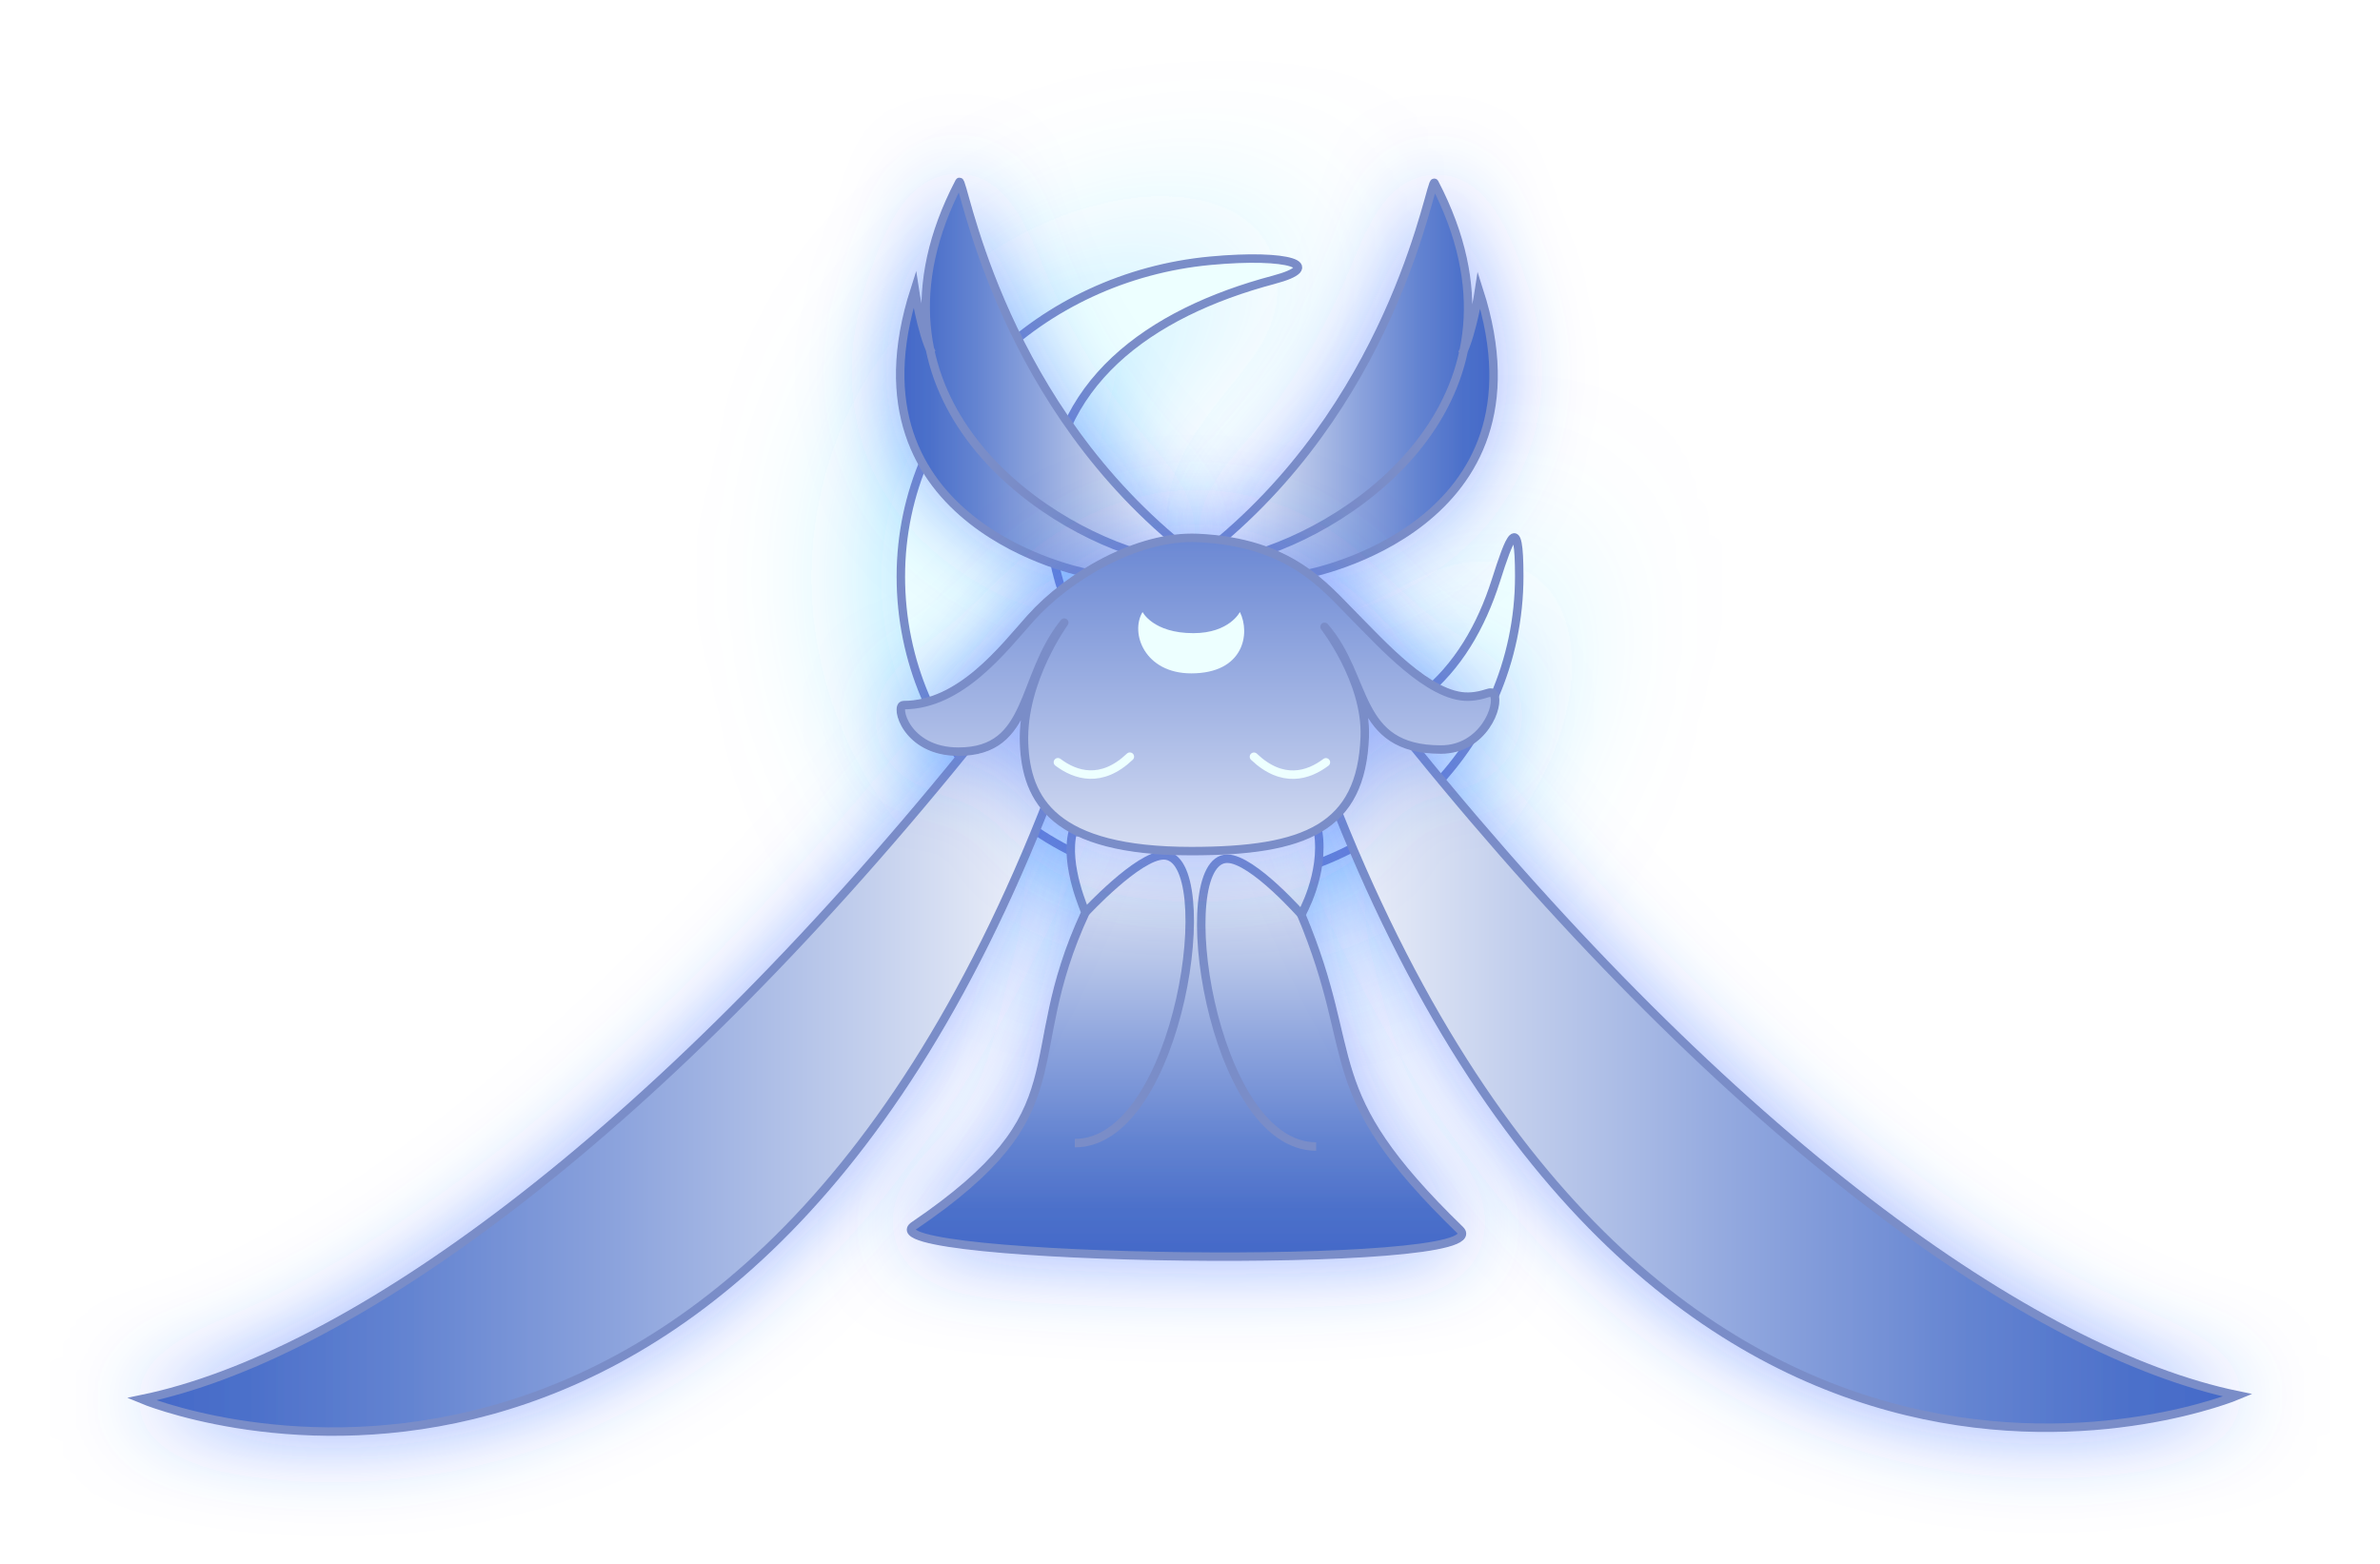
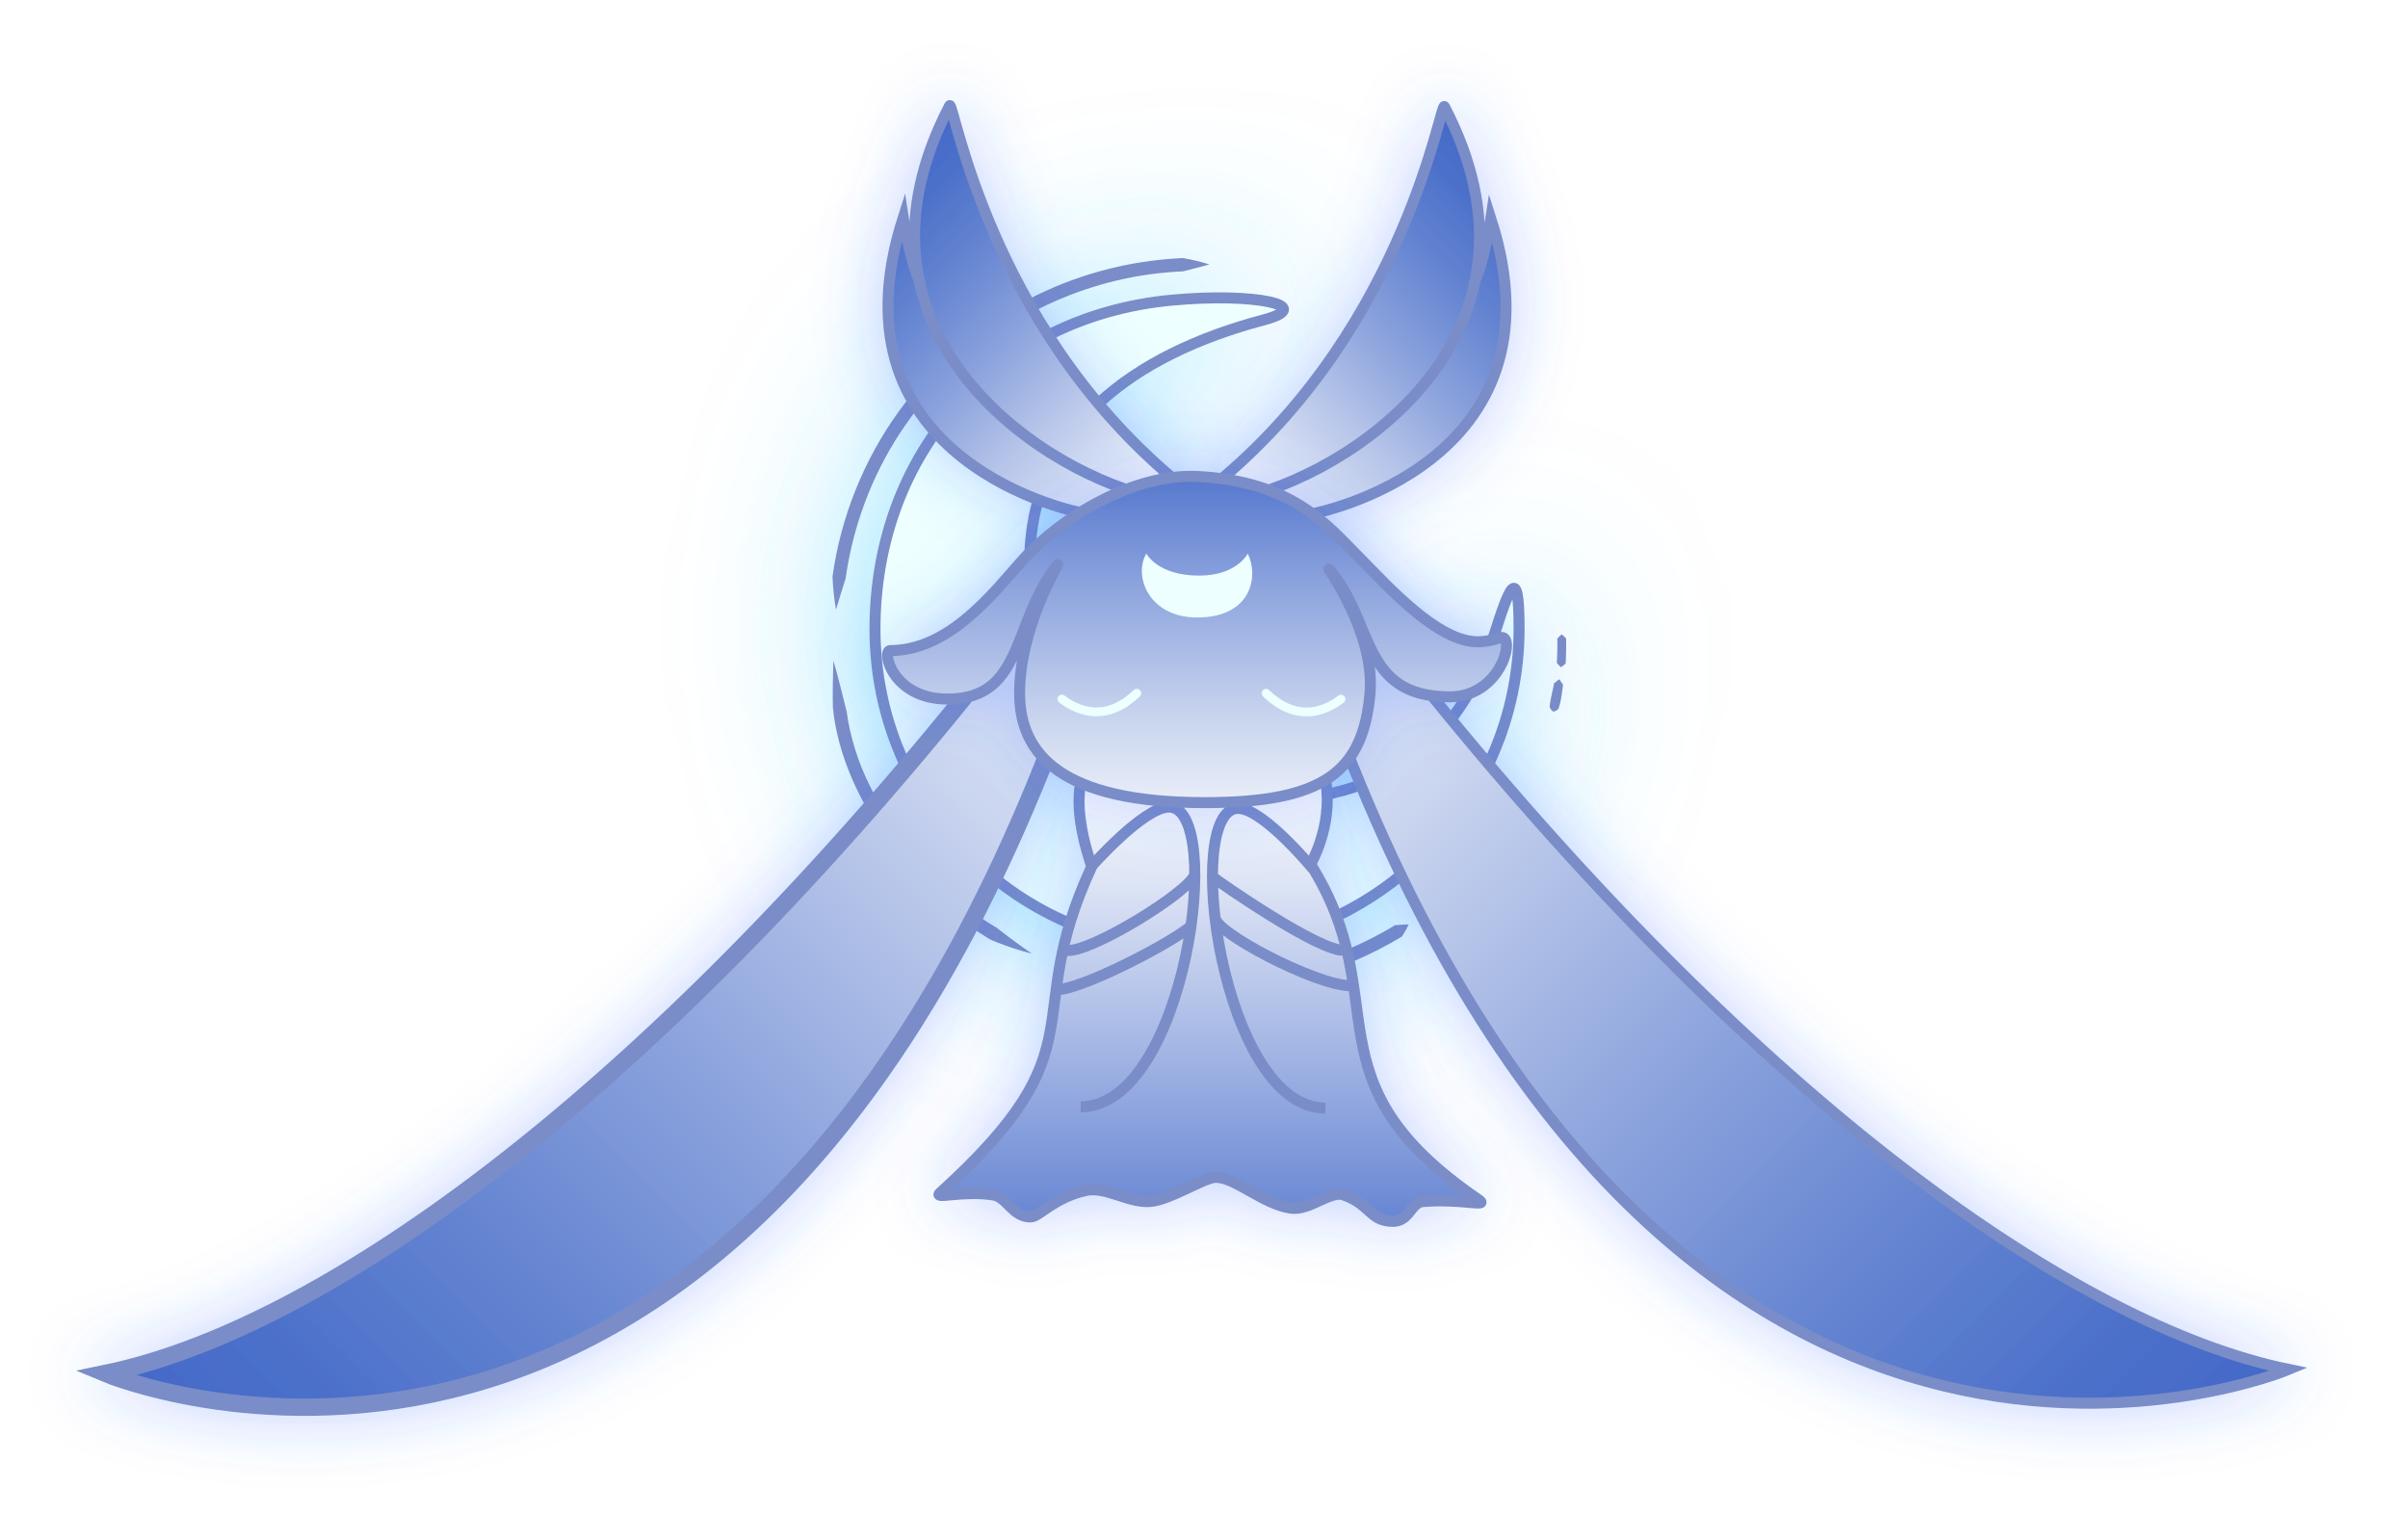
- <svg xmlns="http://www.w3.org/2000/svg" xmlns:xlink="http://www.w3.org/1999/xlink" viewBox="0 0 1124.64 738.72">
+ <svg xmlns="http://www.w3.org/2000/svg" xmlns:xlink="http://www.w3.org/1999/xlink" viewBox="0 0 1092.48 686.88">
  <defs>
    <style>
      .cls-1 {
        fill: url(#_未命名的渐变_126-3);
-         filter: url(#outer-glow-4);
+         filter: url(#outer-glow-5);
      }

      .cls-1, .cls-2, .cls-3, .cls-4, .cls-5, .cls-6, .cls-7, .cls-8, .cls-9 {
        stroke-miterlimit: 10;
-         stroke-width: 4px;
      }

-       .cls-1, .cls-2, .cls-3, .cls-4, .cls-5, .cls-6, .cls-8, .cls-9 {
+       .cls-1, .cls-2, .cls-3, .cls-4, .cls-5, .cls-6, .cls-7, .cls-9 {
        stroke: #7a8dc8;
+       }
+ 
+       .cls-1, .cls-3, .cls-4, .cls-5, .cls-6, .cls-7, .cls-9 {
+         stroke-width: 5px;
+       }
+ 
+       .cls-10 {
+         fill: #7a8dc8;
      }

      .cls-2 {
        fill: url(#_未命名的渐变_126-4);
-         filter: url(#outer-glow-5);
+         filter: url(#outer-glow-6);
+         stroke-width: 7.86px;
      }

      .cls-3 {
-         fill: url(#_未命名的渐变_126-2);
+         fill: url(#_未命名的渐变_126);
        filter: url(#outer-glow-3);
      }

-       .cls-4, .cls-7 {
+       .cls-4 {
+         fill: url(#_未命名的渐变_129);
+         filter: url(#outer-glow-2);
+       }
+ 
+       .cls-5 {
+         filter: url(#outer-glow-1);
+       }
+ 
+       .cls-5, .cls-11 {
+         fill: #edffff;
+       }
+ 
+       .cls-5, .cls-8 {
+         stroke-linecap: round;
+       }
+ 
+       .cls-6 {
+         fill: url(#_未命名的渐变_132);
+         filter: url(#outer-glow-7);
+       }
+ 
+       .cls-7, .cls-8 {
        fill: none;
      }

-       .cls-5 {
-         fill: url(#_未命名的渐变_128);
-         filter: url(#outer-glow-7);
-       }
- 
-       .cls-10, .cls-6 {
-         fill: #edffff;
-       }
- 
-       .cls-6 {
-         filter: url(#outer-glow-1);
-       }
- 
-       .cls-6, .cls-7 {
-         stroke-linecap: round;
-       }
- 
-       .cls-7 {
+       .cls-8 {
        stroke: #edffff;
-       }
- 
-       .cls-8 {
-         fill: url(#_未命名的渐变_126-5);
-         filter: url(#outer-glow-6);
+         stroke-width: 4px;
      }

      .cls-9 {
-         fill: url(#_未命名的渐变_126);
-         filter: url(#outer-glow-2);
+         fill: url(#_未命名的渐变_126-2);
+         filter: url(#outer-glow-4);
      }
    </style>
    <filter id="outer-glow-1" filterUnits="userSpaceOnUse">
      <feOffset dx="0" dy="0" />
      <feGaussianBlur result="blur" stdDeviation="40" />
-       <feFlood flood-color="#3cf" flood-opacity=".5" />
+       <feFlood flood-color="#3cf" flood-opacity=".6" />
      <feComposite in2="blur" operator="in" />
      <feComposite in="SourceGraphic" />
    </filter>
-     <linearGradient id="_未命名的渐变_126" data-name="未命名的渐变 126" x1="560.67" y1="593.87" x2="560.67" y2="393.19" gradientUnits="userSpaceOnUse">
+     <linearGradient id="_未命名的渐变_129" data-name="未命名的渐变 129" x1="548.97" y1="600.48" x2="548.97" y2="356.74" gradientUnits="userSpaceOnUse">
+       <stop offset="0" stop-color="#4369c8" />
+       <stop offset="1" stop-color="#fff" />
+     </linearGradient>
+     <filter id="outer-glow-2" filterUnits="userSpaceOnUse">
+       <feOffset dx="0" dy="0" />
+       <feGaussianBlur result="blur-2" stdDeviation="15" />
+       <feFlood flood-color="#36f" flood-opacity=".3" />
+       <feComposite in2="blur-2" operator="in" />
+       <feComposite in="SourceGraphic" />
+     </filter>
+     <linearGradient id="_未命名的渐变_126" data-name="未命名的渐变 126" x1="392.16" y1="86.63" x2="527.31" y2="221.79" gradientUnits="userSpaceOnUse">
      <stop offset="0" stop-color="#4369c8" />
      <stop offset=".11" stop-color="#4c70ca" />
      <stop offset=".28" stop-color="#6484d1" />
      <stop offset=".5" stop-color="#8da4dd" />
      <stop offset=".76" stop-color="#c4d0ed" />
      <stop offset="1" stop-color="#fff" />
    </linearGradient>
-     <filter id="outer-glow-2" filterUnits="userSpaceOnUse">
-       <feOffset dx="0" dy="0" />
-       <feGaussianBlur result="blur-2" stdDeviation="20" />
-       <feFlood flood-color="#36f" flood-opacity=".5" />
-       <feComposite in2="blur-2" operator="in" />
-       <feComposite in="SourceGraphic" />
-     </filter>
-     <linearGradient id="_未命名的渐变_126-2" data-name="未命名的渐变 126" x1="66.9" y1="479.93" x2="521.7" y2="479.93" xlink:href="#_未命名的渐变_126" />
    <filter id="outer-glow-3" filterUnits="userSpaceOnUse">
      <feOffset dx="0" dy="0" />
-       <feGaussianBlur result="blur-3" stdDeviation="20" />
-       <feFlood flood-color="#36f" flood-opacity=".5" />
+       <feGaussianBlur result="blur-3" stdDeviation="15" />
+       <feFlood flood-color="#36f" flood-opacity=".3" />
      <feComposite in2="blur-3" operator="in" />
      <feComposite in="SourceGraphic" />
    </filter>
-     <linearGradient id="_未命名的渐变_126-3" data-name="未命名的渐变 126" x1="1057.48" y1="478.11" x2="602.69" y2="478.11" xlink:href="#_未命名的渐变_126" />
+     <linearGradient id="_未命名的渐变_126-2" data-name="未命名的渐变 126" x1="694" y1="87.05" x2="558.85" y2="222.2" xlink:href="#_未命名的渐变_126" />
    <filter id="outer-glow-4" filterUnits="userSpaceOnUse">
      <feOffset dx="0" dy="0" />
-       <feGaussianBlur result="blur-4" stdDeviation="20" />
-       <feFlood flood-color="#36f" flood-opacity=".5" />
+       <feGaussianBlur result="blur-4" stdDeviation="15" />
+       <feFlood flood-color="#36f" flood-opacity=".3" />
      <feComposite in2="blur-4" operator="in" />
      <feComposite in="SourceGraphic" />
    </filter>
-     <linearGradient id="_未命名的渐变_126-4" data-name="未命名的渐变 126" x1="705.78" y1="178.76" x2="576.78" y2="178.76" xlink:href="#_未命名的渐变_126" />
+     <linearGradient id="_未命名的渐变_126-3" data-name="未命名的渐变 126" x1="982.12" y1="677.6" x2="567.06" y2="262.54" xlink:href="#_未命名的渐变_126" />
    <filter id="outer-glow-5" filterUnits="userSpaceOnUse">
      <feOffset dx="0" dy="0" />
-       <feGaussianBlur result="blur-5" stdDeviation="20" />
-       <feFlood flood-color="#36f" flood-opacity=".5" />
+       <feGaussianBlur result="blur-5" stdDeviation="15" />
+       <feFlood flood-color="#36f" flood-opacity=".3" />
      <feComposite in2="blur-5" operator="in" />
      <feComposite in="SourceGraphic" />
    </filter>
-     <linearGradient id="_未命名的渐变_126-5" data-name="未命名的渐变 126" x1="425.37" y1="178.35" x2="554.38" y2="178.35" xlink:href="#_未命名的渐变_126" />
+     <linearGradient id="_未命名的渐变_126-4" data-name="未命名的渐变 126" x1="104.04" y1="679.43" x2="519.1" y2="264.36" xlink:href="#_未命名的渐变_126" />
    <filter id="outer-glow-6" filterUnits="userSpaceOnUse">
      <feOffset dx="0" dy="0" />
-       <feGaussianBlur result="blur-6" stdDeviation="20" />
-       <feFlood flood-color="#36f" flood-opacity=".5" />
+       <feGaussianBlur result="blur-6" stdDeviation="15" />
+       <feFlood flood-color="#36f" flood-opacity=".3" />
      <feComposite in2="blur-6" operator="in" />
      <feComposite in="SourceGraphic" />
    </filter>
-     <linearGradient id="_未命名的渐变_128" data-name="未命名的渐变 128" x1="566.09" y1="193.04" x2="566.09" y2="456.18" gradientUnits="userSpaceOnUse">
+     <linearGradient id="_未命名的渐变_132" data-name="未命名的渐变 132" x1="543.08" y1="199.54" x2="543.08" y2="393.8" gradientUnits="userSpaceOnUse">
      <stop offset="0" stop-color="#4369c8" />
-       <stop offset=".19" stop-color="#6281d1" />
-       <stop offset=".61" stop-color="#b1c0e8" />
+       <stop offset=".32" stop-color="#88a0dc" />
+       <stop offset=".64" stop-color="#c7d3ee" />
+       <stop offset=".88" stop-color="#eff2fa" />
      <stop offset="1" stop-color="#fff" />
    </linearGradient>
    <filter id="outer-glow-7" filterUnits="userSpaceOnUse">
      <feOffset dx="0" dy="0" />
-       <feGaussianBlur result="blur-7" stdDeviation="20" />
-       <feFlood flood-color="#36f" flood-opacity=".5" />
+       <feGaussianBlur result="blur-7" stdDeviation="15" />
+       <feFlood flood-color="#36f" flood-opacity=".3" />
      <feComposite in2="blur-7" operator="in" />
      <feComposite in="SourceGraphic" />
    </filter>
  </defs>
  <g id="_月亮" data-name="月亮">
-     <path class="cls-6" d="m717.9,272.22c0,81-67.14,145.27-147.22,145.27s-145-64.92-145-145,66.49-141.83,146.22-149.27c37.5-3.5,54.5,2.5,30,9-58.72,15.58-106,49.25-106,110s45.25,108,106,108,91-32,105-76c6.37-20.03,11-32.35,11-2Z" />
+     <path class="cls-5" d="m689.19,285.18c0,81-67.14,145.27-147.22,145.27s-145-64.92-145-145,54.99-141.83,134.72-149.27c37.5-3.5,66,2.5,41.5,9-58.72,15.58-106,49.25-106,110s45.25,108,106,108,91-32,105-76c6.37-20.03,11-32.35,11-2Z" />
+     <g>
+       <path class="cls-10" d="m643.99,416.47c.38-.97,1.07-2.33,1.53-3.28.52-1.06,1.07-2.08,1.61-3.08,1.67-1.3,3.25-2.71,4.84-4.11,7.9-7.05,15.12-14.87,21.51-23.32,2-1.14,3.97-2.34,6.2-3.42-.25,2.46-.82,4.74-1.41,7.04-1.32,1.75-2.69,3.48-4.08,5.17-5.57,6.79-11.67,13.15-18.22,19-1.63,1.47-3.32,2.87-4.98,4.31-2.28.75-4.59,1.35-7,1.68h0Z" />
+       <path class="cls-10" d="m600.07,438.17c.54-.75,1.42-1.72,2.03-2.42.68-.78,1.37-1.5,2.06-2.19,1.69-.55,3.33-1.23,4.98-1.87,6.59-2.64,13.01-5.72,19.19-9.21,1.54-.88,3.08-1.77,4.6-2.69,1.99-.15,3.97-.35,6.15-.33-.86,1.99-1.93,3.72-3.03,5.46-1.58.95-3.16,1.88-4.77,2.79-7.21,4.07-14.75,7.6-22.48,10.56-.42.16-1.53.55-1.93.74-.2.12-.39.26-.64.25-2.02-.18-4.06-.48-6.16-1.08h0Z" />
+       <path class="cls-10" d="m505.9,445.61c1.1-1.02,2.11-1.7,3.1-2.4.79.24,1.6.36,2.4.54,3.21.66,6.45,1.22,9.7,1.69l2.44.33c.7,1.01,1.41,1.99,2.11,3.27-.97,1.1-1.91,1.88-2.87,2.68l-2.53-.34c-3.37-.48-6.73-1.06-10.06-1.75-.84-.16-1.66-.38-2.5-.5-.64-1.06-1.26-2.11-1.79-3.52h0Z" />
+       <path class="cls-10" d="m378.08,299.68c2.31,7.71,4.06,15.47,6.03,23.12.77,5.96,2.19,11.87,3.98,17.59,5.14,16.38,14.46,31.46,24.88,45.18,10.32,13.87,23.13,25.78,38,34.65,1.57.76,2.81,2.06,4.22,3.07,1.02.79,3.16,2.41,4.22,3.17,2.82,2.13,5.75,4.13,8.67,6.22-5.22-1.33-10.37-2.97-15.38-4.98-1.66-.68-3.43-1.22-4.9-2.29-6.11-3.79-11.99-7.98-17.51-12.62-11.07-9.17-20.24-20.48-28.38-32.25-12.18-17.5-21.9-37.94-24.04-59.47-.19-7.2.04-14.26.22-21.39h0Z" />
+       <path class="cls-10" d="m424.17,171.57c-2.32,4.24-4.86,8.69-7.16,12.9-2.98,3.73-5.75,7.61-8.4,11.58-13.15,19.93-21.65,42.82-24.97,66.44-1.35,4.06-3.07,10.01-4.35,14.1-.9-4.93-1.35-9.9-1.6-14.92,3.73-26.95,14.14-52.97,30.11-75.03.69-.91,2.67-3.52,3.33-4.46.34-.52.65-1.06,1.13-1.47,1.91-1.64,3.81-3.27,5.78-4.81,1.7-1.23,4.37-3.19,6.13-4.33h0Z" />
+       <path class="cls-10" d="m548.71,119.99c-3.89,1.1-8.06,2.14-11.95,3.13-3.38.12-8.4.55-11.83.93-19.62,2.29-38.86,8.3-56.34,17.48,0,0-5.89,1.66-5.89,1.66-1.96.59-3.94,1.19-5.99,1.71,2.81-3.12,5.89-5.93,9.08-8.67.39-.35.89-.52,1.36-.71,19.59-10.08,41.23-16.26,63.2-18.03,0,0,6.14-.42,6.14-.42,4.14.7,8.23,1.63,12.22,2.93h0Z" />
+       <path class="cls-10" d="m704.66,322.86c-.81-.51-.99-.87-1.21-1.24-.22-.37-.4-.72-.41-1.04.33-3.06,1.11-6.04,1.73-9.05.07-.29.22-1.07.27-1.36,0-.22.15-.31.34-.41,0,0,2.03-1.58,2.03-1.58l1.49,2.12c.15.16.27.3.2.51-.03.29-.13,1.11-.17,1.41-.39,3.13-.8,6.29-1.83,9.28-.14.29-.47.54-.82.78-.36.24-.68.49-1.64.58h0Z" />
+     </g>
+     <path class="cls-10" d="m708.2,302.76c-.79-.68-1.34-1.33-1.9-1.98.07-.61.07-1.23.11-1.84.11-2.46.16-4.92.15-7.38,0,0-.02-1.84-.02-1.84.6-.62,1.18-1.25,1.96-1.9.82.6,1.42,1.22,2.04,1.84l.02,1.89c0,2.52-.04,5.04-.15,7.56-.02.63-.08,1.26-.07,1.89-.63.6-1.26,1.19-2.13,1.75h0Z" />
  </g>
-   <g id="_图层_3" data-name="图层 3">
-     <path class="cls-9" d="m506.9,393.22c-4,16,6.11,37.77,6,38-33,71,0,93-81,148-24.56,16.67,277.99,21.41,258,2-69-67-46-80-75-149,0,0,11.06-19,8-39,0-.06-116,0-116,0Z" />
-     <path class="cls-4" d="m507.9,540.22c50,0,69-136,42-136-12.04,0-37,27-37,27" />
-     <path class="cls-4" d="m621.92,541.82c-50,0-69-136-42-136,12.04,0,35.98,27.4,35.98,27.4" />
-     <path class="cls-3" d="m66.9,661.22c97-20,239-121,389-306,0,0,115.95-175,40,21-155,400-429,285-429,285Z" />
-     <path class="cls-1" d="m1057.48,659.4c-97-20-239-121-389-306,0,0-115.95-175-40,21,155,400,429,285,429,285Z" />
-     <path class="cls-2" d="m690.9,167.22c5-10,8-30,8-30,36,112-81.02,133.94-81.02,133.94,0,0-43.73-13.61-40.98-15.94,84-71,99.22-172.05,100.93-168.78,52.07,99.78-35.93,162.78-88.93,176.78" />
-     <path class="cls-8" d="m440.25,166.8c-5-10-8-30-8-30-36,112,81.02,133.94,81.02,133.94,0,0,43.73-13.61,40.98-15.94-84-71-99.22-172.05-100.93-168.78-52.07,99.78,35.93,162.78,88.93,176.78" />
-     <path class="cls-5" d="m426.9,333.22c27,0,47.06-26.51,60-41,17.87-20.01,50.79-39.28,79-38,44,2,60,23,74,37,12.48,12.48,35.47,38.49,54,38,8.29-.22,10.51-3.49,12-1,3,5-5,26-25,26-41.05,0-34-34-55-58-.93-1.06,20,25,19,52-1.59,42.97-28,54-82,54-65,0-78-24-79-51-1.11-29.98,19.63-57.77,19-57-21,26-15,61-50,61-25.02,0-30-22-26-22Z" />
-     <path class="cls-10" d="m539.9,289.22s5,10,24,10c17.03,0,22-10,22-10,5,10,2,29-23,29-22,0-29-19-23-29Z" />
-     <path class="cls-7" d="m499.9,360.22c8.28,6.24,20.53,10.17,34-2.64" />
-     <path class="cls-7" d="m626.54,360.26c-8.28,6.24-20.53,10.17-34-2.64" />
+   <g id="_努昂诺塔本体" data-name="努昂诺塔本体">
+     <g id="_身体" data-name="身体">
+       <path class="cls-4" d="m490.58,354.18c-4,16,4.84,38.77,4.73,39-33,71,5.27,81-68.73,148-3.64,3.3,9.97-1.16,24,1,6.43.99,8.73,10,17,10,3.82,0,10.49-8.77,25-12,9-2,19.18,5.59,29,5,8.92-.54,24.93-11.03,30-11,9.08.06,21.26,12.09,34,14,8.46,1.27,18.03-8.13,24-6,12.24,4.37,11.8,11.69,22,12,7.95.24,8.33-8.55,14-9,17.85-1.42,30.7,2.9,25-1-79-54-37-90-76-152,0,0,10.06-17,7-37,0-.06-111-1-111-1Z" />
+       <path class="cls-7" d="m601.34,502.78c-47.2,0-65.14-136-39.65-136,11.37,0,33.96,27.4,33.96,27.4" />
+       <path class="cls-7" d="m490.31,502.18c47.67,0,65.78-136,40.04-136-11.48,0-35.28,27-35.28,27" />
+       <path class="cls-7" d="m542.08,396.59c-1.5,7.59-48.5,36.59-58.5,34.59" />
+       <path class="cls-7" d="m541.04,419.45c-5.7,6.44-52.61,31.2-63.19,29.6" />
+       <path class="cls-7" d="m550.58,398.18c1.25,1.22,48.86,34.41,59.43,32.93" />
+       <path class="cls-7" d="m551.54,417.38c4.46,8.73,51.92,32.47,63.19,29.6" />
+     </g>
+     <g id="_飘翼" data-name="飘翼">
+       <path class="cls-3" d="m417.76,128.76c-5-10-8-30-8-30-36,112,81.02,133.94,81.02,133.94,0,0,43.73-13.61,40.98-15.94-84-71-99.22-172.05-100.93-168.78-52.07,99.78,35.93,162.78,88.93,176.78" />
+       <path class="cls-9" d="m668.4,129.18c5-10,8-30,8-30,36,112-81.02,133.94-81.02,133.94,0,0-43.73-13.61-40.98-15.94,84-71,99.22-172.05,100.93-168.78,52.07,99.78-35.93,162.78-88.93,176.78" />
+       <path class="cls-1" d="m1038.37,621.36c-97-20-239-121-389-306,0,0-115.95-175-40,21,155,400,429,285,429,285Z" />
+       <path class="cls-2" d="m47.79,623.18c97-20,239-121,389-306,0,0,115.95-175,40,21C321.79,738.18,47.79,623.18,47.79,623.18Z" />
+     </g>
+     <g id="_脸部" data-name="脸部">
+       <path class="cls-6" d="m403.89,295.18c27,0,47.06-26.51,60-41,17.87-20.01,50.79-39.28,79-38,44,2,60,23,74,37,12.48,12.48,35.47,38.49,54,38,8.29-.22,10.51-3.49,12-1,3,5-5,26-25,26-41.05,0-34-34-55-58-.93-1.06,20.93,29.07,18.69,56-3,36-21,50-75,50-65,0-83.72-21.98-84-49-.31-30,17.94-59.77,17.31-59-21,26-15,61-50,61-25.02,0-30-22-26-22Z" />
+     </g>
+     <g id="_五官" data-name="五官">
+       <path class="cls-11" d="m520.09,251.18s5,10,24,10c17.03,0,22-10,22-10,5,10,2,29-23,29-22,0-29-19-23-29Z" />
+       <g>
+         <path class="cls-8" d="m608.4,317.22c-8.28,6.24-20.53,10.17-34-2.64" />
+         <path class="cls-8" d="m481.76,317.18c8.28,6.24,20.53,10.17,34-2.64" />
+       </g>
+     </g>
  </g>
</svg>
